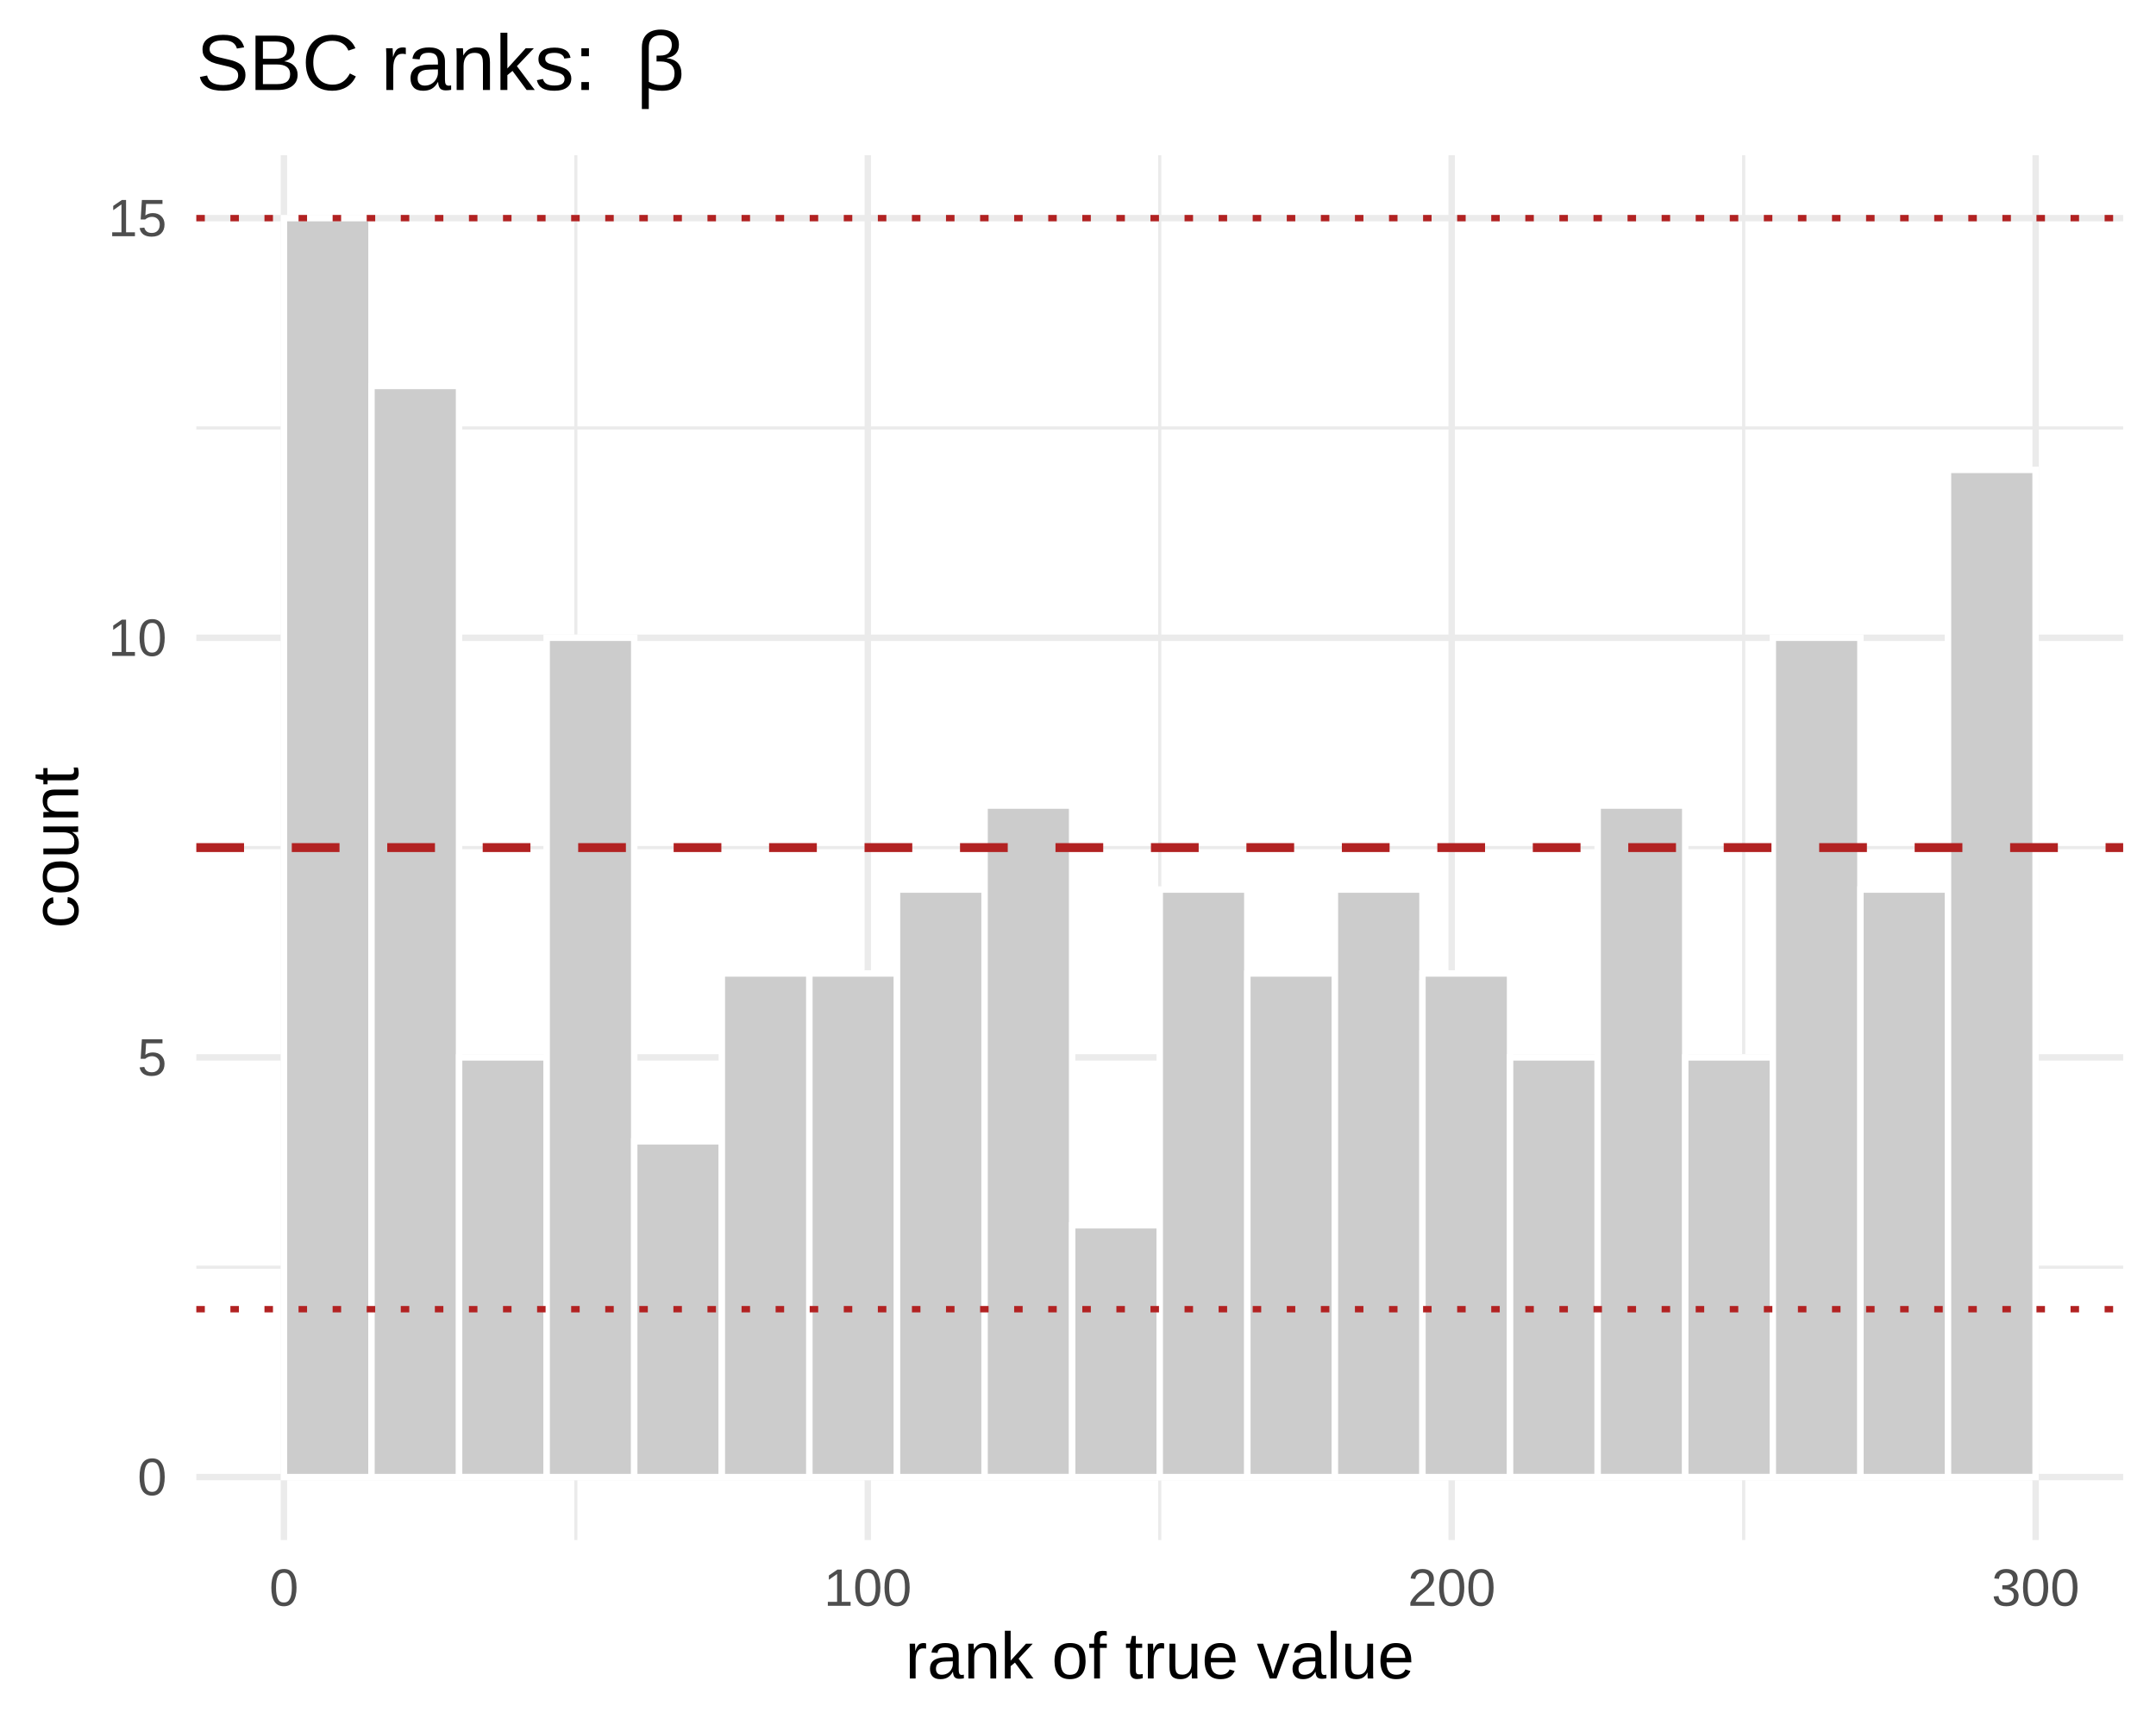
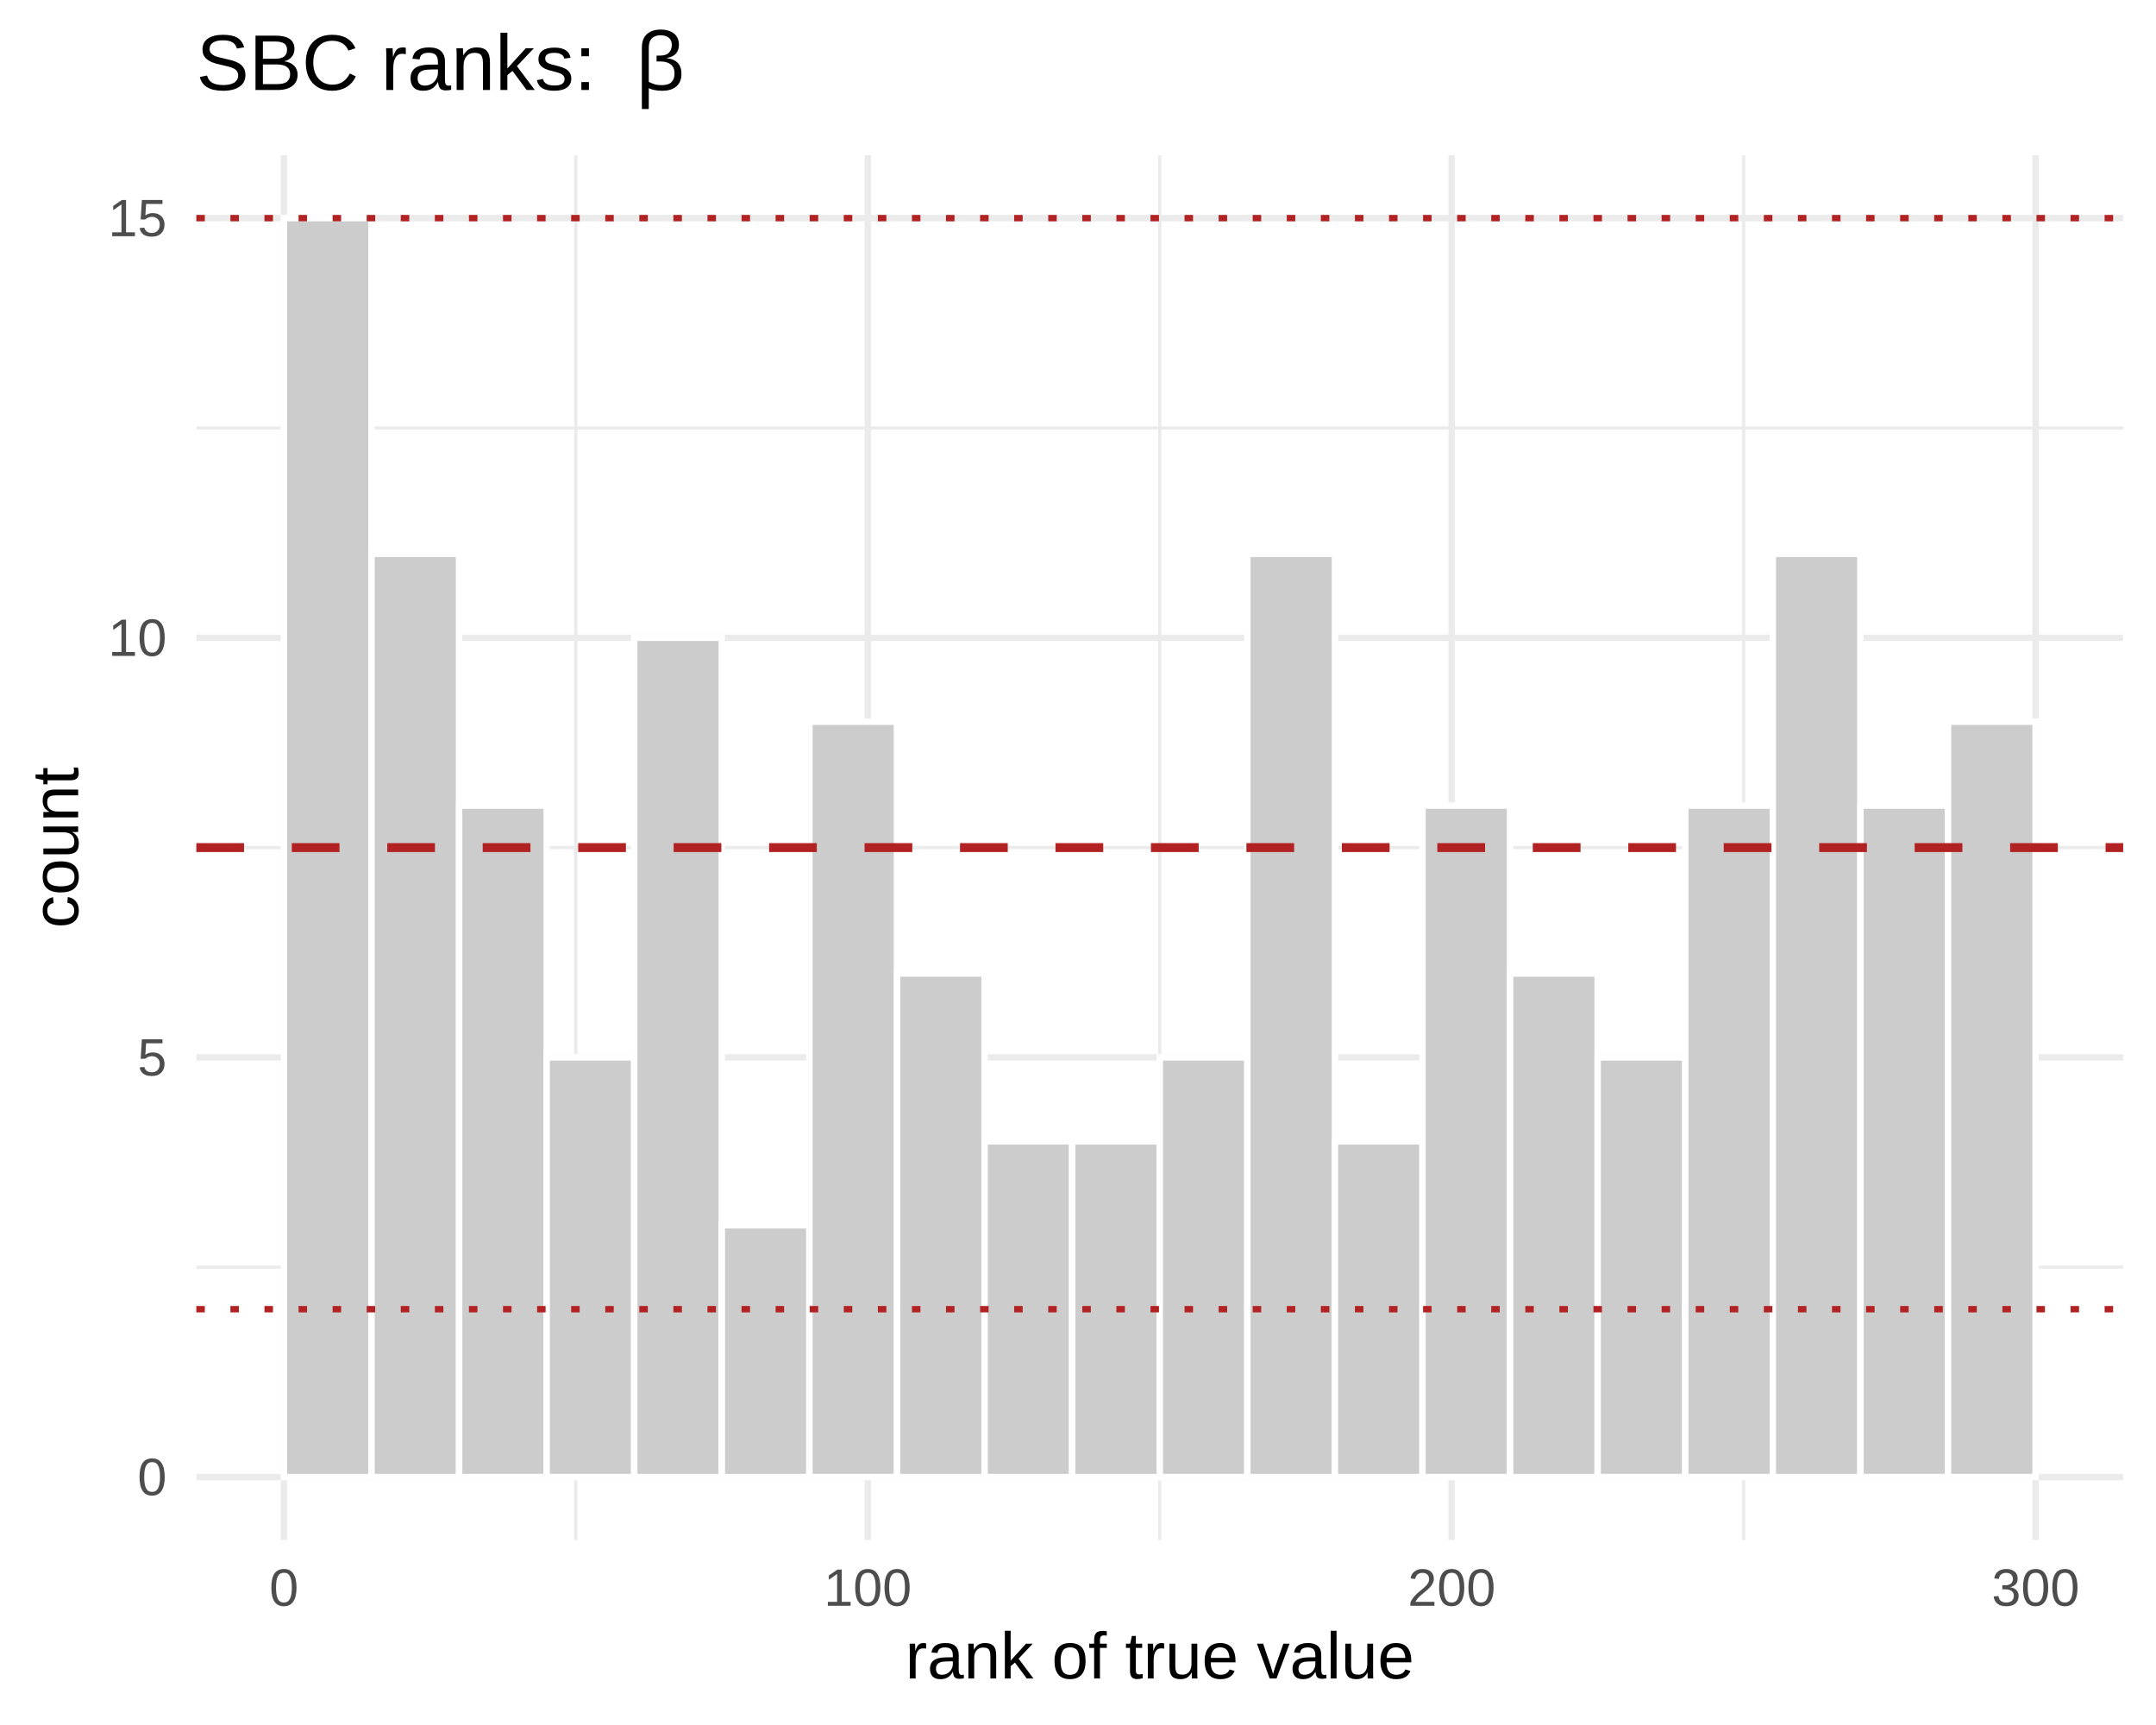
<svg xmlns="http://www.w3.org/2000/svg" width="360.00pt" height="288.00pt" viewBox="0 0 360.00 288.00">
  <g class="svglite">
    <defs>
      <style type="text/css">
    .svglite line, .svglite polyline, .svglite polygon, .svglite path, .svglite rect, .svglite circle {
      fill: none;
      stroke: #000000;
      stroke-linecap: round;
      stroke-linejoin: round;
      stroke-miterlimit: 10.00;
    }
    .svglite text {
      white-space: pre;
    }
    .svglite g.glyphgroup path {
      fill: inherit;
      stroke: none;
    }
  </style>
    </defs>
    <rect width="100%" height="100%" style="stroke: none; fill: #FFFFFF;" />
    <defs>
      <clipPath id="cpMC4wMHwzNjAuMDB8MC4wMHwyODguMDA=">
        <rect x="0.00" y="0.00" width="360.00" height="288.00" />
      </clipPath>
    </defs>
    <g clip-path="url(#cpMC4wMHwzNjAuMDB8MC4wMHwyODguMDA=)">
      <rect x="0" y="0.00" width="360.00" height="288.00" style="stroke-width: 1.07; stroke: none; fill: #FFFFFF;" />
    </g>
    <defs>
      <clipPath id="cpMzIuNzh8MzU0LjUyfDI1LjkxfDI1Ny4xMg==">
        <rect x="32.78" y="25.91" width="321.74" height="231.21" />
      </clipPath>
    </defs>
    <g clip-path="url(#cpMzIuNzh8MzU0LjUyfDI1LjkxfDI1Ny4xMg==)">
      <polyline points="32.78,211.57 354.52,211.57 " style="stroke-width: 0.53; stroke: #EBEBEB; stroke-linecap: butt;" />
      <polyline points="32.78,141.51 354.52,141.51 " style="stroke-width: 0.53; stroke: #EBEBEB; stroke-linecap: butt;" />
      <polyline points="32.78,71.45 354.52,71.45 " style="stroke-width: 0.53; stroke: #EBEBEB; stroke-linecap: butt;" />
      <polyline points="96.15,257.12 96.15,25.91 " style="stroke-width: 0.53; stroke: #EBEBEB; stroke-linecap: butt;" />
      <polyline points="193.65,257.12 193.65,25.91 " style="stroke-width: 0.53; stroke: #EBEBEB; stroke-linecap: butt;" />
      <polyline points="291.15,257.12 291.15,25.91 " style="stroke-width: 0.53; stroke: #EBEBEB; stroke-linecap: butt;" />
      <polyline points="32.78,246.61 354.52,246.61 " style="stroke-width: 1.07; stroke: #EBEBEB; stroke-linecap: butt;" />
      <polyline points="32.78,176.54 354.52,176.54 " style="stroke-width: 1.07; stroke: #EBEBEB; stroke-linecap: butt;" />
      <polyline points="32.78,106.48 354.52,106.48 " style="stroke-width: 1.07; stroke: #EBEBEB; stroke-linecap: butt;" />
      <polyline points="32.78,36.42 354.52,36.42 " style="stroke-width: 1.07; stroke: #EBEBEB; stroke-linecap: butt;" />
      <polyline points="47.41,257.12 47.41,25.91 " style="stroke-width: 1.07; stroke: #EBEBEB; stroke-linecap: butt;" />
      <polyline points="144.90,257.12 144.90,25.91 " style="stroke-width: 1.07; stroke: #EBEBEB; stroke-linecap: butt;" />
      <polyline points="242.40,257.12 242.40,25.91 " style="stroke-width: 1.07; stroke: #EBEBEB; stroke-linecap: butt;" />
      <polyline points="339.90,257.12 339.90,25.91 " style="stroke-width: 1.07; stroke: #EBEBEB; stroke-linecap: butt;" />
      <rect x="47.41" y="36.42" width="14.62" height="210.19" style="stroke-width: 1.07; stroke: #FFFFFF; stroke-linecap: butt; stroke-linejoin: miter; fill: #CCCCCC;" />
-       <rect x="62.03" y="64.44" width="14.62" height="182.17" style="stroke-width: 1.07; stroke: #FFFFFF; stroke-linecap: butt; stroke-linejoin: miter; fill: #CCCCCC;" />
-       <rect x="76.66" y="176.54" width="14.62" height="70.06" style="stroke-width: 1.07; stroke: #FFFFFF; stroke-linecap: butt; stroke-linejoin: miter; fill: #CCCCCC;" />
-       <rect x="91.28" y="106.48" width="14.62" height="140.13" style="stroke-width: 1.07; stroke: #FFFFFF; stroke-linecap: butt; stroke-linejoin: miter; fill: #CCCCCC;" />
-       <rect x="105.90" y="190.56" width="14.62" height="56.05" style="stroke-width: 1.07; stroke: #FFFFFF; stroke-linecap: butt; stroke-linejoin: miter; fill: #CCCCCC;" />
-       <rect x="120.53" y="162.53" width="14.62" height="84.08" style="stroke-width: 1.07; stroke: #FFFFFF; stroke-linecap: butt; stroke-linejoin: miter; fill: #CCCCCC;" />
-       <rect x="135.15" y="162.53" width="14.62" height="84.08" style="stroke-width: 1.07; stroke: #FFFFFF; stroke-linecap: butt; stroke-linejoin: miter; fill: #CCCCCC;" />
-       <rect x="149.78" y="148.52" width="14.62" height="98.09" style="stroke-width: 1.07; stroke: #FFFFFF; stroke-linecap: butt; stroke-linejoin: miter; fill: #CCCCCC;" />
-       <rect x="164.40" y="134.50" width="14.62" height="112.10" style="stroke-width: 1.07; stroke: #FFFFFF; stroke-linecap: butt; stroke-linejoin: miter; fill: #CCCCCC;" />
-       <rect x="179.03" y="204.57" width="14.62" height="42.04" style="stroke-width: 1.07; stroke: #FFFFFF; stroke-linecap: butt; stroke-linejoin: miter; fill: #CCCCCC;" />
-       <rect x="193.65" y="148.52" width="14.62" height="98.09" style="stroke-width: 1.07; stroke: #FFFFFF; stroke-linecap: butt; stroke-linejoin: miter; fill: #CCCCCC;" />
-       <rect x="208.28" y="162.53" width="14.62" height="84.08" style="stroke-width: 1.07; stroke: #FFFFFF; stroke-linecap: butt; stroke-linejoin: miter; fill: #CCCCCC;" />
-       <rect x="222.90" y="148.52" width="14.62" height="98.09" style="stroke-width: 1.07; stroke: #FFFFFF; stroke-linecap: butt; stroke-linejoin: miter; fill: #CCCCCC;" />
-       <rect x="237.52" y="162.53" width="14.62" height="84.08" style="stroke-width: 1.07; stroke: #FFFFFF; stroke-linecap: butt; stroke-linejoin: miter; fill: #CCCCCC;" />
-       <rect x="252.15" y="176.54" width="14.62" height="70.06" style="stroke-width: 1.07; stroke: #FFFFFF; stroke-linecap: butt; stroke-linejoin: miter; fill: #CCCCCC;" />
-       <rect x="266.77" y="134.50" width="14.62" height="112.10" style="stroke-width: 1.07; stroke: #FFFFFF; stroke-linecap: butt; stroke-linejoin: miter; fill: #CCCCCC;" />
-       <rect x="281.40" y="176.54" width="14.62" height="70.06" style="stroke-width: 1.07; stroke: #FFFFFF; stroke-linecap: butt; stroke-linejoin: miter; fill: #CCCCCC;" />
-       <rect x="296.02" y="106.48" width="14.62" height="140.13" style="stroke-width: 1.07; stroke: #FFFFFF; stroke-linecap: butt; stroke-linejoin: miter; fill: #CCCCCC;" />
-       <rect x="310.65" y="148.52" width="14.62" height="98.09" style="stroke-width: 1.07; stroke: #FFFFFF; stroke-linecap: butt; stroke-linejoin: miter; fill: #CCCCCC;" />
-       <rect x="325.27" y="78.45" width="14.62" height="168.15" style="stroke-width: 1.07; stroke: #FFFFFF; stroke-linecap: butt; stroke-linejoin: miter; fill: #CCCCCC;" />
+       <rect x="62.03" y="92.47" width="14.62" height="154.14" style="stroke-width: 1.07; stroke: #FFFFFF; stroke-linecap: butt; stroke-linejoin: miter; fill: #CCCCCC;" />
+       <rect x="76.66" y="134.50" width="14.62" height="112.10" style="stroke-width: 1.07; stroke: #FFFFFF; stroke-linecap: butt; stroke-linejoin: miter; fill: #CCCCCC;" />
+       <rect x="91.28" y="176.54" width="14.62" height="70.06" style="stroke-width: 1.07; stroke: #FFFFFF; stroke-linecap: butt; stroke-linejoin: miter; fill: #CCCCCC;" />
+       <rect x="105.90" y="106.48" width="14.62" height="140.13" style="stroke-width: 1.07; stroke: #FFFFFF; stroke-linecap: butt; stroke-linejoin: miter; fill: #CCCCCC;" />
+       <rect x="120.53" y="204.57" width="14.62" height="42.04" style="stroke-width: 1.07; stroke: #FFFFFF; stroke-linecap: butt; stroke-linejoin: miter; fill: #CCCCCC;" />
+       <rect x="135.15" y="120.49" width="14.62" height="126.11" style="stroke-width: 1.07; stroke: #FFFFFF; stroke-linecap: butt; stroke-linejoin: miter; fill: #CCCCCC;" />
+       <rect x="149.78" y="162.53" width="14.62" height="84.08" style="stroke-width: 1.07; stroke: #FFFFFF; stroke-linecap: butt; stroke-linejoin: miter; fill: #CCCCCC;" />
+       <rect x="164.40" y="190.56" width="14.62" height="56.05" style="stroke-width: 1.07; stroke: #FFFFFF; stroke-linecap: butt; stroke-linejoin: miter; fill: #CCCCCC;" />
+       <rect x="179.03" y="190.56" width="14.62" height="56.05" style="stroke-width: 1.07; stroke: #FFFFFF; stroke-linecap: butt; stroke-linejoin: miter; fill: #CCCCCC;" />
+       <rect x="193.65" y="176.54" width="14.62" height="70.06" style="stroke-width: 1.07; stroke: #FFFFFF; stroke-linecap: butt; stroke-linejoin: miter; fill: #CCCCCC;" />
+       <rect x="208.28" y="92.47" width="14.62" height="154.14" style="stroke-width: 1.07; stroke: #FFFFFF; stroke-linecap: butt; stroke-linejoin: miter; fill: #CCCCCC;" />
+       <rect x="222.90" y="190.56" width="14.62" height="56.05" style="stroke-width: 1.07; stroke: #FFFFFF; stroke-linecap: butt; stroke-linejoin: miter; fill: #CCCCCC;" />
+       <rect x="237.52" y="134.50" width="14.62" height="112.10" style="stroke-width: 1.07; stroke: #FFFFFF; stroke-linecap: butt; stroke-linejoin: miter; fill: #CCCCCC;" />
+       <rect x="252.15" y="162.53" width="14.62" height="84.08" style="stroke-width: 1.07; stroke: #FFFFFF; stroke-linecap: butt; stroke-linejoin: miter; fill: #CCCCCC;" />
+       <rect x="266.77" y="176.54" width="14.62" height="70.06" style="stroke-width: 1.07; stroke: #FFFFFF; stroke-linecap: butt; stroke-linejoin: miter; fill: #CCCCCC;" />
+       <rect x="281.40" y="134.50" width="14.62" height="112.10" style="stroke-width: 1.07; stroke: #FFFFFF; stroke-linecap: butt; stroke-linejoin: miter; fill: #CCCCCC;" />
+       <rect x="296.02" y="92.47" width="14.62" height="154.14" style="stroke-width: 1.07; stroke: #FFFFFF; stroke-linecap: butt; stroke-linejoin: miter; fill: #CCCCCC;" />
+       <rect x="310.65" y="134.50" width="14.62" height="112.10" style="stroke-width: 1.07; stroke: #FFFFFF; stroke-linecap: butt; stroke-linejoin: miter; fill: #CCCCCC;" />
+       <rect x="325.27" y="120.49" width="14.62" height="126.11" style="stroke-width: 1.07; stroke: #FFFFFF; stroke-linecap: butt; stroke-linejoin: miter; fill: #CCCCCC;" />
      <line x1="32.78" y1="141.51" x2="354.52" y2="141.51" style="stroke-width: 1.49; stroke: #B22222; stroke-dasharray: 7.97,7.97; stroke-linecap: butt;" />
      <line x1="32.78" y1="218.58" x2="354.52" y2="218.58" style="stroke-width: 1.07; stroke: #B22222; stroke-dasharray: 1.42,4.27; stroke-linecap: butt;" />
      <line x1="32.78" y1="36.42" x2="354.52" y2="36.42" style="stroke-width: 1.07; stroke: #B22222; stroke-dasharray: 1.42,4.27; stroke-linecap: butt;" />
    </g>
    <g clip-path="url(#cpMC4wMHwzNjAuMDB8MC4wMHwyODguMDA=)">
      <text x="27.85" y="249.63" text-anchor="end" style="font-size: 8.80px;fill: #4D4D4D; font-family: &quot;Liberation Sans&quot;;" textLength="4.89px" lengthAdjust="spacingAndGlyphs">0</text>
      <text x="27.85" y="179.57" text-anchor="end" style="font-size: 8.80px;fill: #4D4D4D; font-family: &quot;Liberation Sans&quot;;" textLength="4.89px" lengthAdjust="spacingAndGlyphs">5</text>
      <text x="27.85" y="109.51" text-anchor="end" style="font-size: 8.80px;fill: #4D4D4D; font-family: &quot;Liberation Sans&quot;;" textLength="9.78px" lengthAdjust="spacingAndGlyphs">10</text>
      <text x="27.85" y="39.44" text-anchor="end" style="font-size: 8.80px;fill: #4D4D4D; font-family: &quot;Liberation Sans&quot;;" textLength="9.78px" lengthAdjust="spacingAndGlyphs">15</text>
      <text x="47.41" y="268.10" text-anchor="middle" style="font-size: 8.80px;fill: #4D4D4D; font-family: &quot;Liberation Sans&quot;;" textLength="4.89px" lengthAdjust="spacingAndGlyphs">0</text>
      <text x="144.90" y="268.10" text-anchor="middle" style="font-size: 8.80px;fill: #4D4D4D; font-family: &quot;Liberation Sans&quot;;" textLength="14.67px" lengthAdjust="spacingAndGlyphs">100</text>
      <text x="242.40" y="268.10" text-anchor="middle" style="font-size: 8.80px;fill: #4D4D4D; font-family: &quot;Liberation Sans&quot;;" textLength="14.67px" lengthAdjust="spacingAndGlyphs">200</text>
      <text x="339.90" y="268.10" text-anchor="middle" style="font-size: 8.80px;fill: #4D4D4D; font-family: &quot;Liberation Sans&quot;;" textLength="14.67px" lengthAdjust="spacingAndGlyphs">300</text>
      <text x="193.65" y="280.24" text-anchor="middle" style="font-size: 11.00px; font-family: &quot;Liberation Sans&quot;;" textLength="85.06px" lengthAdjust="spacingAndGlyphs">rank of true value</text>
      <text transform="translate(13.05,141.51) rotate(-90)" text-anchor="middle" style="font-size: 11.00px; font-family: &quot;Liberation Sans&quot;;" textLength="26.94px" lengthAdjust="spacingAndGlyphs">count</text>
      <text x="32.78" y="15.03" style="font-size: 13.20px; font-family: &quot;Liberation Sans&quot;;" textLength="66.67px" lengthAdjust="spacingAndGlyphs">SBC ranks:</text>
      <text x="99.45" y="15.03" style="font-size: 13.20px; font-family: &quot;OpenSymbol&quot;;" textLength="6.59px" lengthAdjust="spacingAndGlyphs"> </text>
      <text x="106.05" y="15.03" style="font-size: 13.20px; font-family: &quot;OpenSymbol&quot;;" textLength="7.23px" lengthAdjust="spacingAndGlyphs">β</text>
    </g>
  </g>
</svg>
